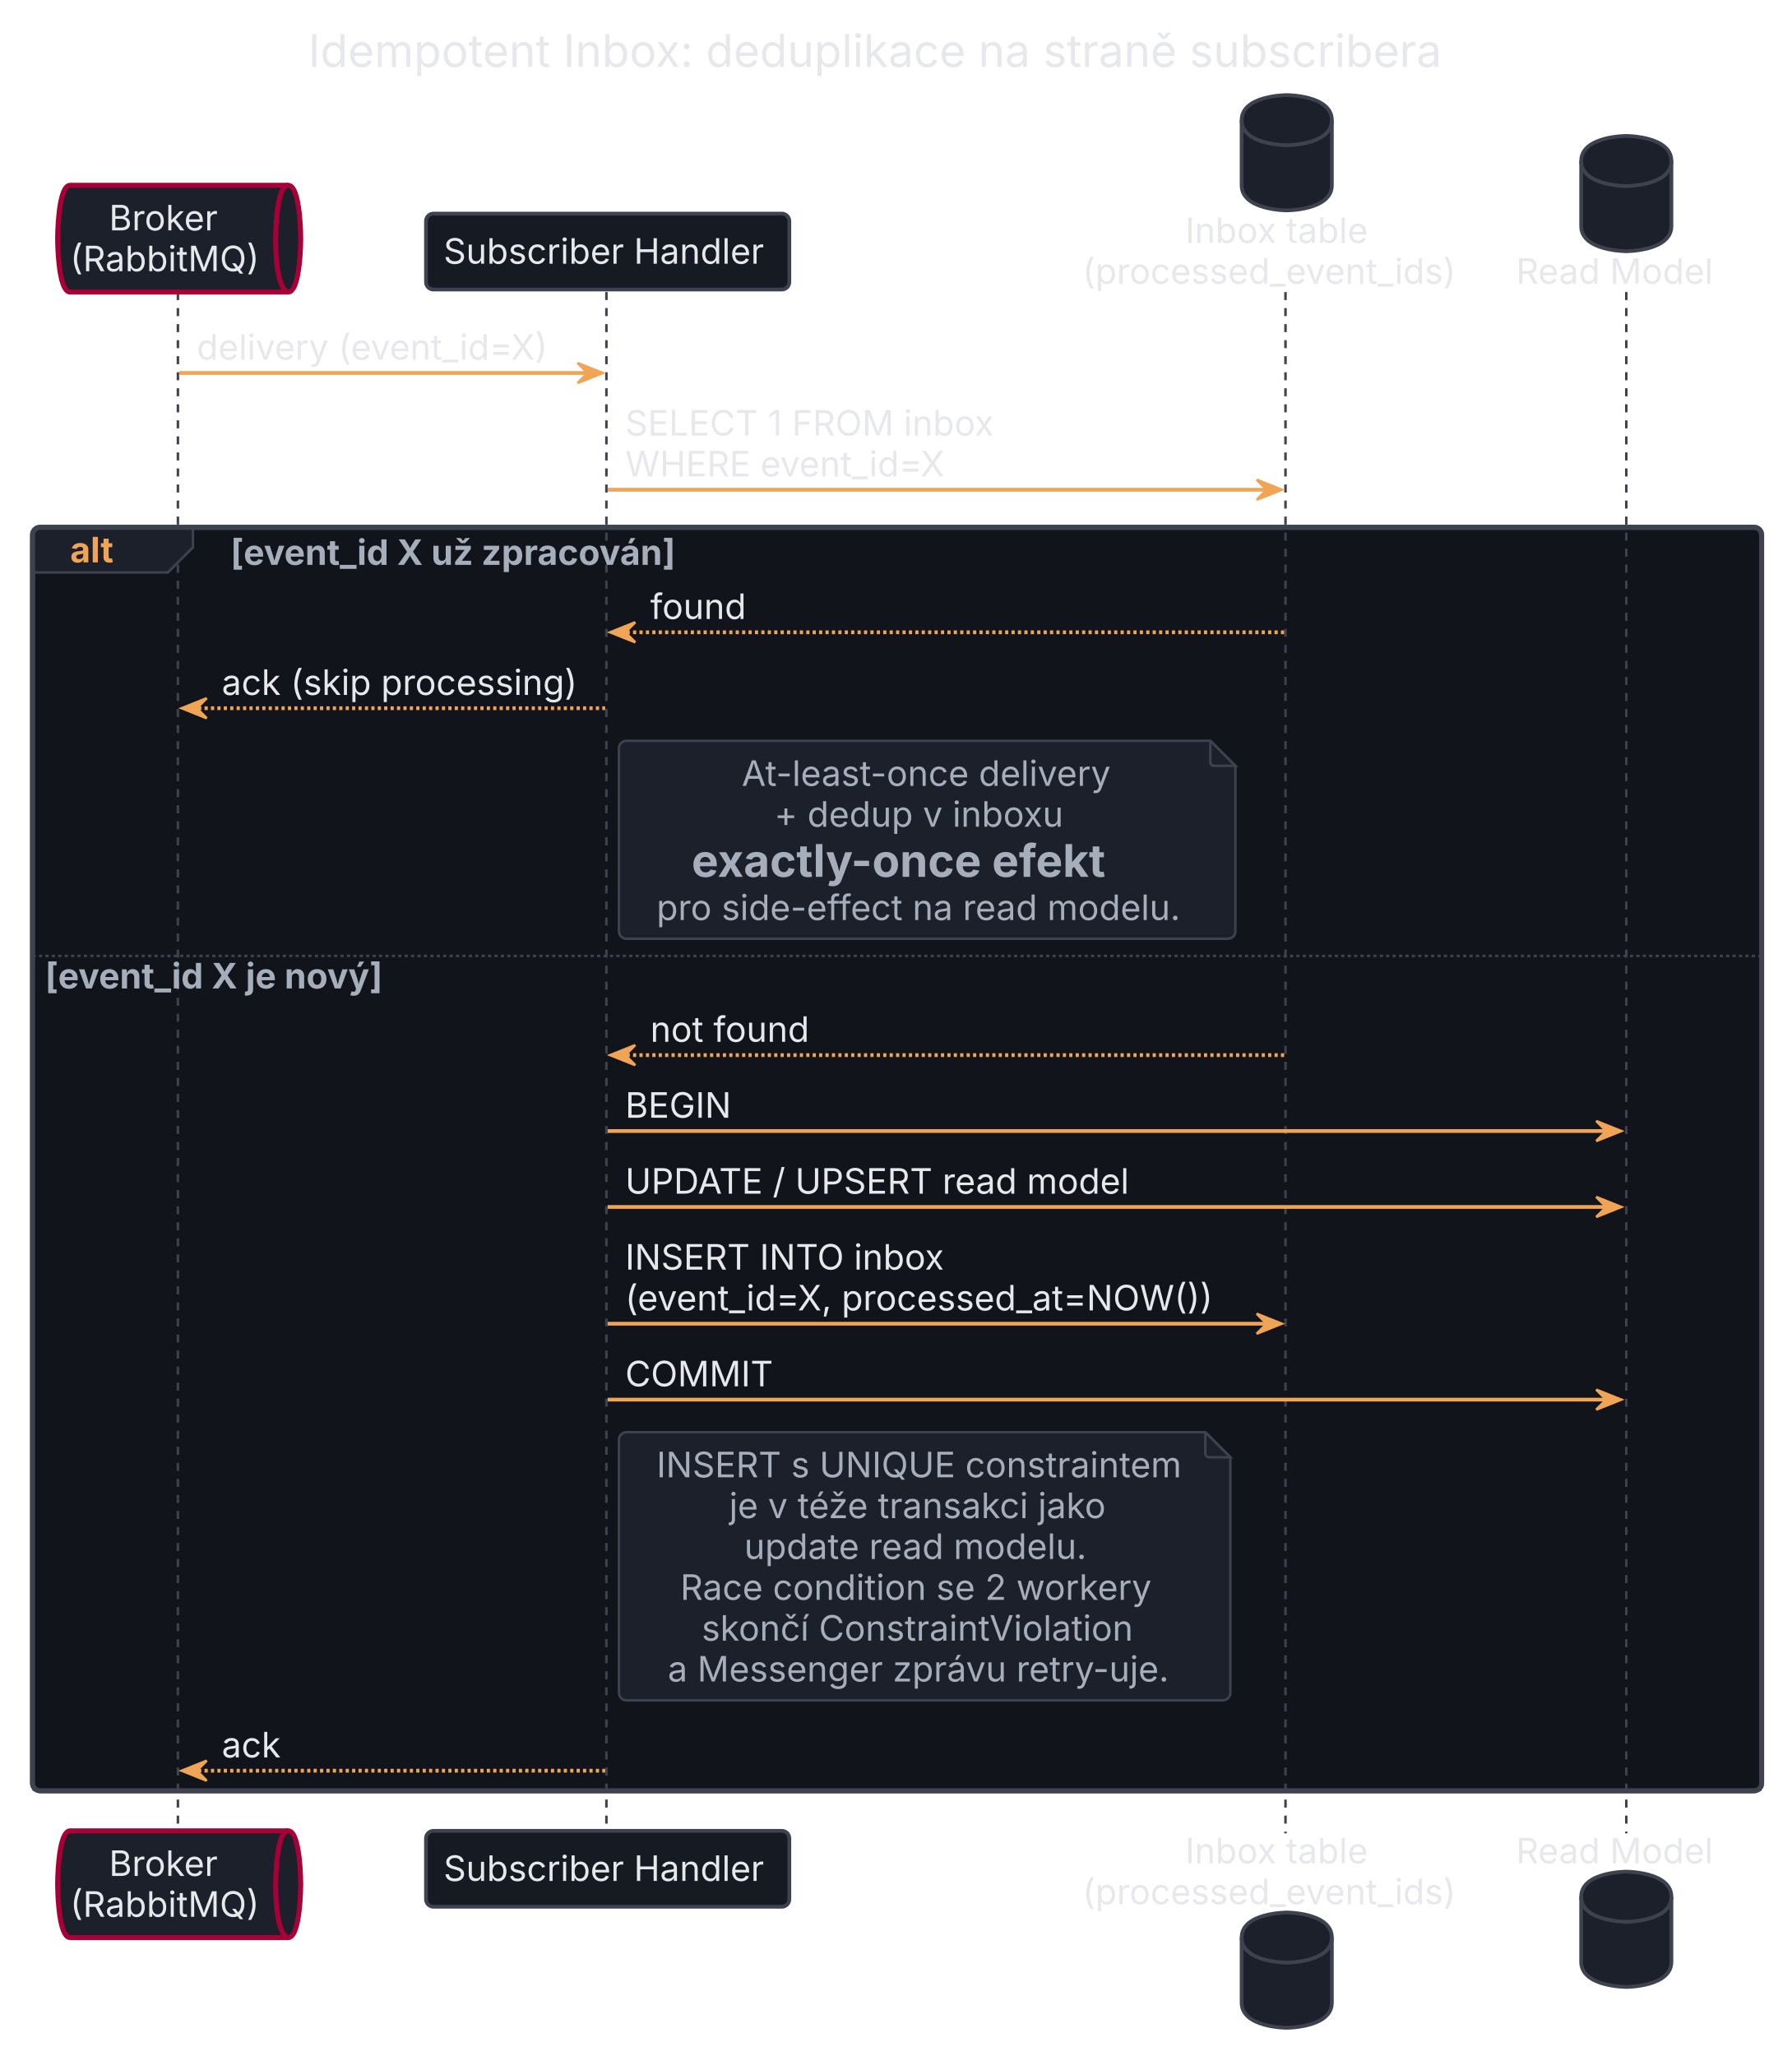
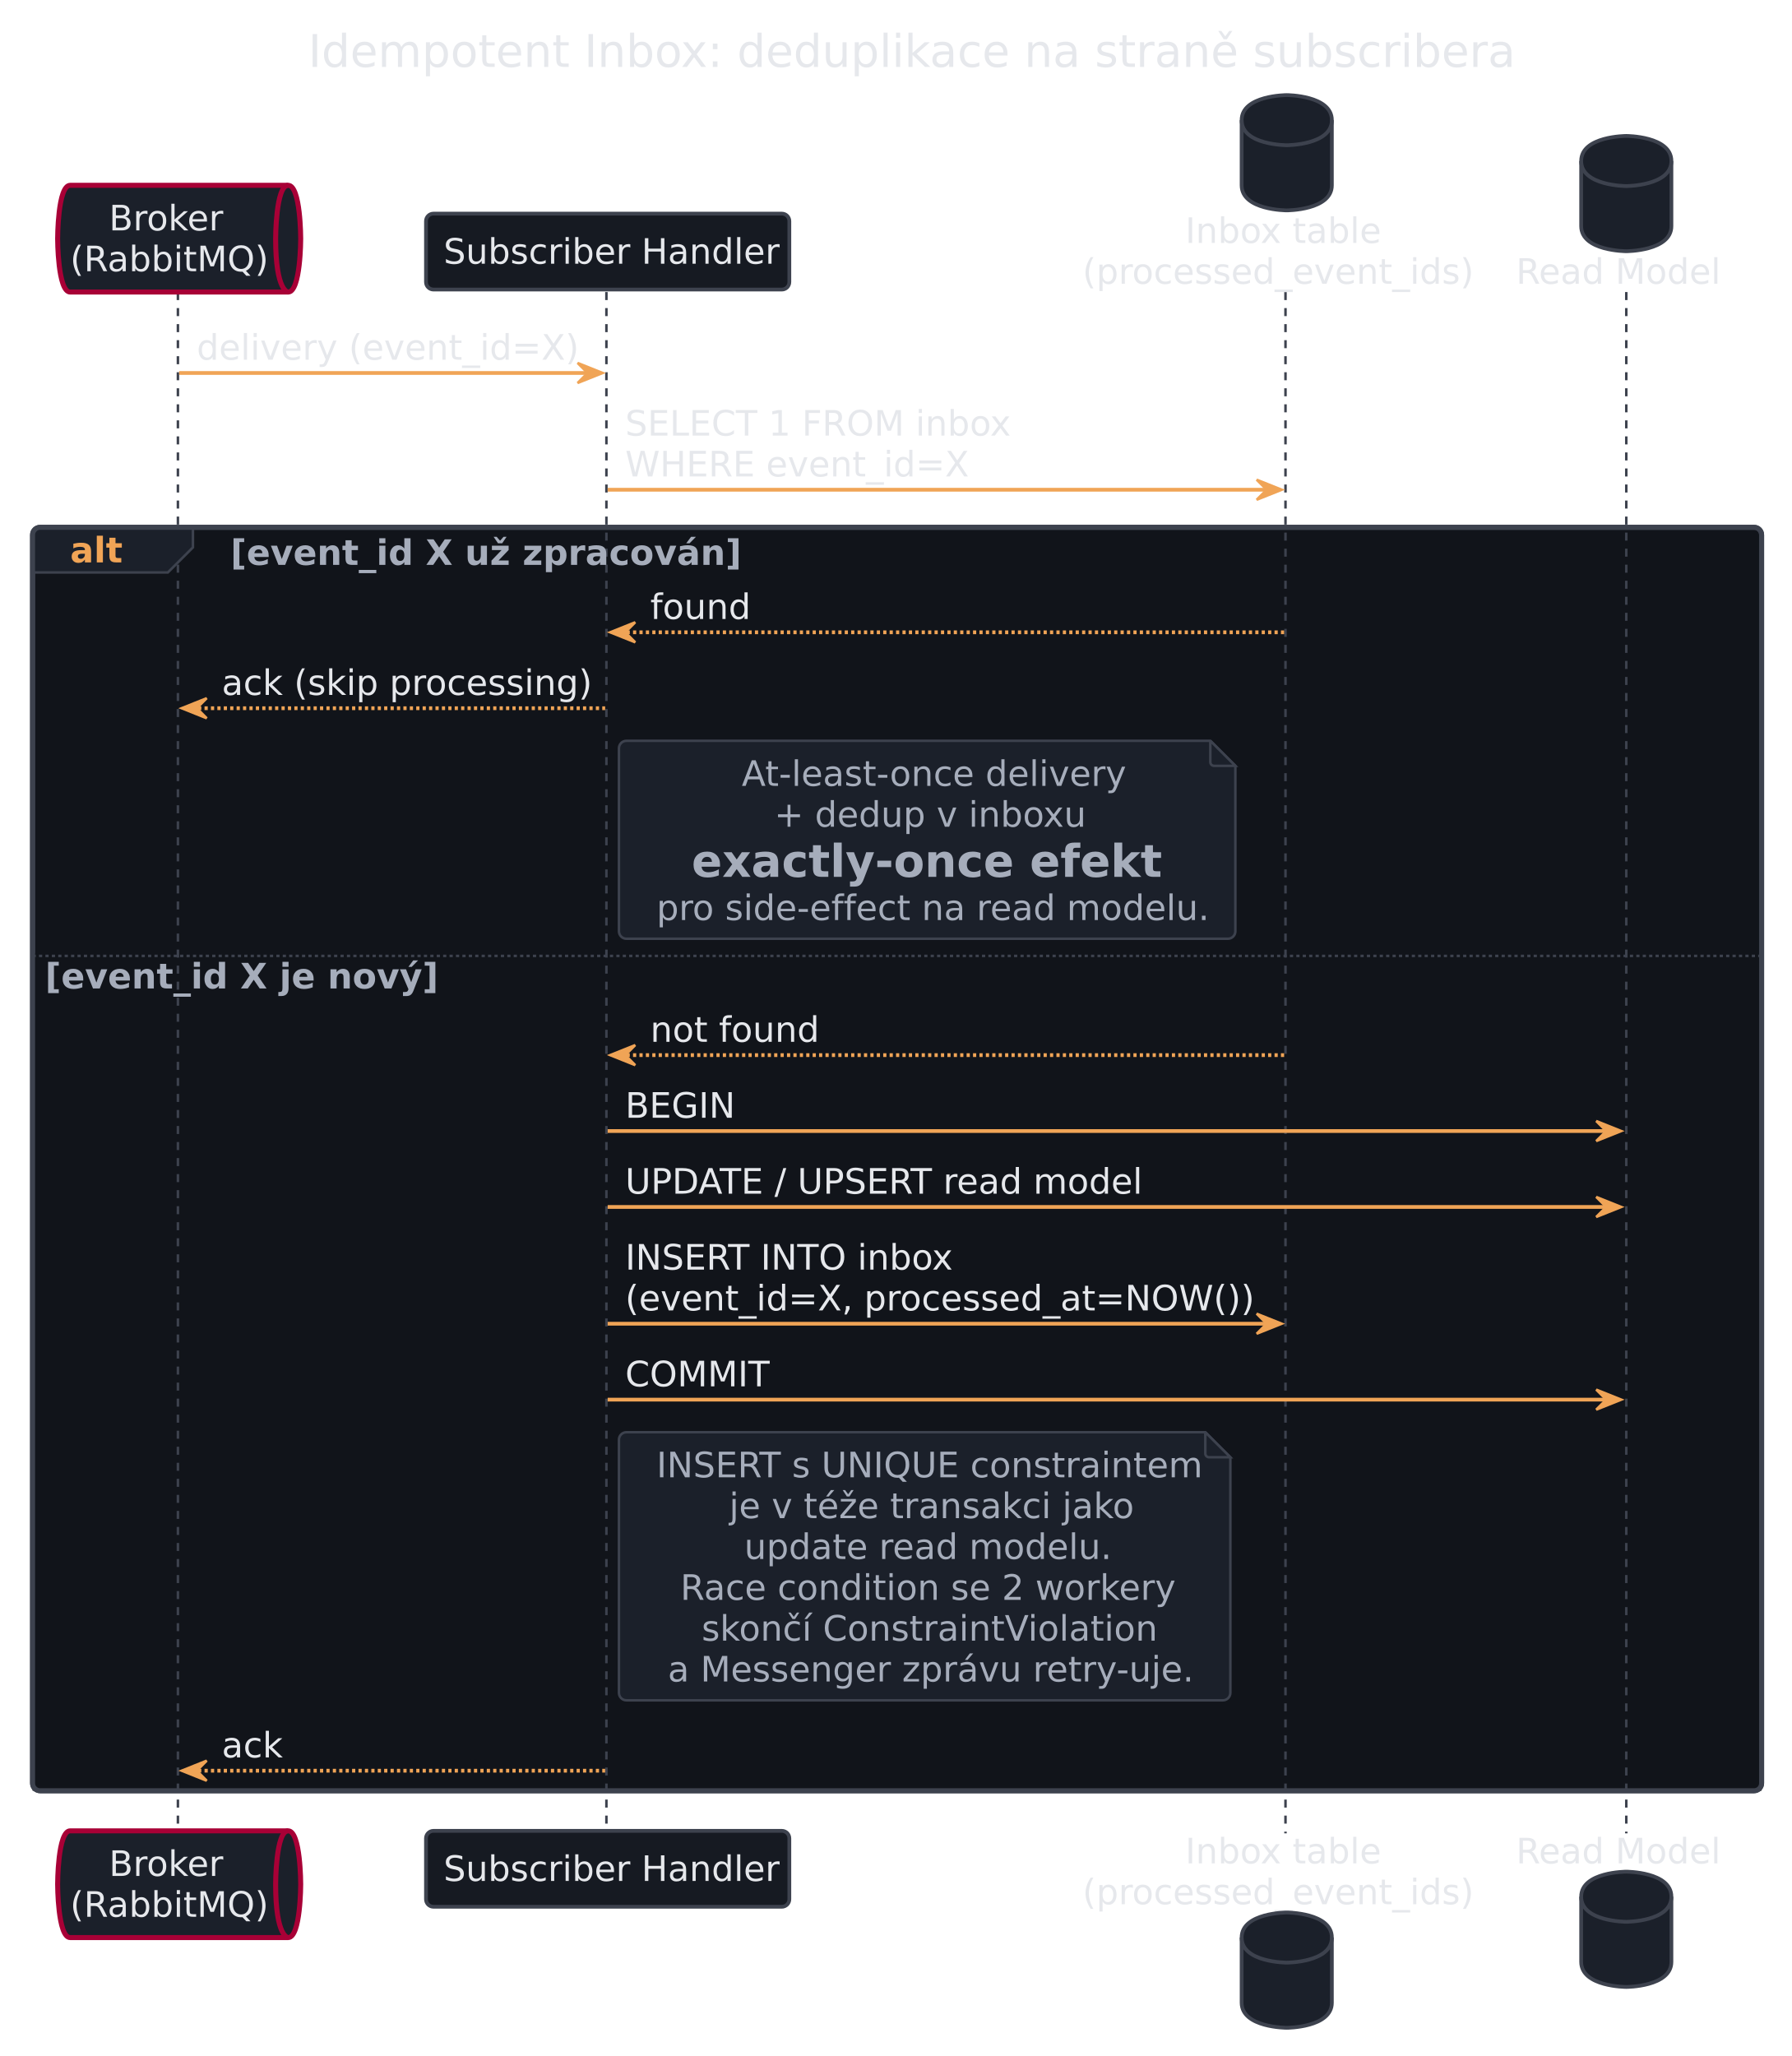
<svg xmlns="http://www.w3.org/2000/svg" contentScriptType="application/ecmascript" contentStyleType="text/css" height="1282.812px" preserveAspectRatio="none" style="width:1117px;height:1282px;background:#11141A;" version="1.1" viewBox="0 0 1117 1282" width="1117.188px" zoomAndPan="magnify">
  <defs />
  <g>
-     <text fill="#E6E8EC" font-family="Inter, ui-sans-serif, system-ui, -apple-system, sans-serif" font-size="28.125" lengthAdjust="spacingAndGlyphs" textLength="734.375" x="192.188" y="41.731">Idempotent Inbox: deduplikace na straně subscribera</text>
+     <text fill="#E6E8EC" font-family="DejaVu Sans" font-size="28.125" lengthAdjust="spacingAndGlyphs" textLength="734.375" x="192.188" y="41.731">Idempotent Inbox: deduplikace na straně subscribera</text>
    <rect fill="#11141A" height="787.793" rx="4.688" ry="4.688" style="stroke: #3D424E; stroke-width: 3.125;" width="1078.125" x="20.312" y="328.809" />
    <rect fill="#11141A" height="522.119" style="stroke: none; stroke-width: 1.562;" width="1078.125" x="20.312" y="594.482" />
    <line style="stroke: #3D424E; stroke-width: 1.562; stroke-dasharray: 5.0,5.0;" x1="110.938" x2="110.938" y1="182.105" y2="1143.164" />
    <line style="stroke: #3D424E; stroke-width: 1.562; stroke-dasharray: 5.0,5.0;" x1="378.125" x2="378.125" y1="182.105" y2="1143.164" />
    <line style="stroke: #3D424E; stroke-width: 1.562; stroke-dasharray: 5.0,5.0;" x1="801.562" x2="801.562" y1="182.105" y2="1143.164" />
    <line style="stroke: #3D424E; stroke-width: 1.562; stroke-dasharray: 5.0,5.0;" x1="1014.062" x2="1014.062" y1="182.105" y2="1143.164" />
    <path d="M43.75,115.552 L179.688,115.552 C187.5,115.552 187.5,148.828 187.5,148.828 C187.5,148.828 187.5,182.105 179.688,182.105 L43.75,182.105 C35.938,182.105 35.938,148.828 35.938,148.828 C35.938,148.828 35.938,115.552 43.75,115.552 " fill="#1B202A" style="stroke: #A80036; stroke-width: 3.125;" />
    <path d="M179.688,115.552 C171.875,115.552 171.875,148.828 171.875,148.828 C171.875,182.105 179.688,182.105 179.688,182.105 " fill="none" style="stroke: #A80036; stroke-width: 3.125;" />
-     <text fill="#E6E8EC" font-family="Inter, ui-sans-serif, system-ui, -apple-system, sans-serif" font-size="21.875" lengthAdjust="spacingAndGlyphs" textLength="71.875" x="67.969" y="143.669">Broker</text>
-     <text fill="#E6E8EC" font-family="Inter, ui-sans-serif, system-ui, -apple-system, sans-serif" font-size="21.875" lengthAdjust="spacingAndGlyphs" textLength="120.312" x="43.75" y="169.133">(RabbitMQ)</text>
+     <text fill="#E6E8EC" font-family="DejaVu Sans" font-size="21.875" lengthAdjust="spacingAndGlyphs" textLength="71.875" x="67.969" y="143.669">Broker</text>
+     <text fill="#E6E8EC" font-family="DejaVu Sans" font-size="21.875" lengthAdjust="spacingAndGlyphs" textLength="120.312" x="43.75" y="169.133">(RabbitMQ)</text>
    <path d="M43.75,1141.602 L179.688,1141.602 C187.5,1141.602 187.5,1174.878 187.5,1174.878 C187.5,1174.878 187.5,1208.154 179.688,1208.154 L43.75,1208.154 C35.938,1208.154 35.938,1174.878 35.938,1174.878 C35.938,1174.878 35.938,1141.602 43.75,1141.602 " fill="#1B202A" style="stroke: #A80036; stroke-width: 3.125;" />
    <path d="M179.688,1141.602 C171.875,1141.602 171.875,1174.878 171.875,1174.878 C171.875,1208.154 179.688,1208.154 179.688,1208.154 " fill="none" style="stroke: #A80036; stroke-width: 3.125;" />
-     <text fill="#E6E8EC" font-family="Inter, ui-sans-serif, system-ui, -apple-system, sans-serif" font-size="21.875" lengthAdjust="spacingAndGlyphs" textLength="71.875" x="67.969" y="1169.719">Broker</text>
-     <text fill="#E6E8EC" font-family="Inter, ui-sans-serif, system-ui, -apple-system, sans-serif" font-size="21.875" lengthAdjust="spacingAndGlyphs" textLength="120.312" x="43.75" y="1195.183">(RabbitMQ)</text>
+     <text fill="#E6E8EC" font-family="DejaVu Sans" font-size="21.875" lengthAdjust="spacingAndGlyphs" textLength="71.875" x="67.969" y="1169.719">Broker</text>
+     <text fill="#E6E8EC" font-family="DejaVu Sans" font-size="21.875" lengthAdjust="spacingAndGlyphs" textLength="120.312" x="43.75" y="1195.183">(RabbitMQ)</text>
    <rect fill="#161A22" height="47.339" rx="4.688" ry="4.688" style="stroke: #3D424E; stroke-width: 2.344;" width="226.562" x="265.625" y="133.203" />
-     <text fill="#E6E8EC" font-family="Inter, ui-sans-serif, system-ui, -apple-system, sans-serif" font-size="21.875" lengthAdjust="spacingAndGlyphs" textLength="204.688" x="276.562" y="164.446">Subscriber Handler</text>
+     <text fill="#E6E8EC" font-family="DejaVu Sans" font-size="21.875" lengthAdjust="spacingAndGlyphs" textLength="204.688" x="276.562" y="164.446">Subscriber Handler</text>
    <rect fill="#161A22" height="47.339" rx="4.688" ry="4.688" style="stroke: #3D424E; stroke-width: 2.344;" width="226.562" x="265.625" y="1141.602" />
-     <text fill="#E6E8EC" font-family="Inter, ui-sans-serif, system-ui, -apple-system, sans-serif" font-size="21.875" lengthAdjust="spacingAndGlyphs" textLength="204.688" x="276.562" y="1172.844">Subscriber Handler</text>
-     <text fill="#E6E8EC" font-family="Inter, ui-sans-serif, system-ui, -apple-system, sans-serif" font-size="21.875" lengthAdjust="spacingAndGlyphs" textLength="117.188" x="739.062" y="151.482">Inbox table</text>
-     <text fill="#E6E8EC" font-family="Inter, ui-sans-serif, system-ui, -apple-system, sans-serif" font-size="21.875" lengthAdjust="spacingAndGlyphs" textLength="245.312" x="675" y="176.946">(processed_event_ids)</text>
+     <text fill="#E6E8EC" font-family="DejaVu Sans" font-size="21.875" lengthAdjust="spacingAndGlyphs" textLength="204.688" x="276.562" y="1172.844">Subscriber Handler</text>
+     <text fill="#E6E8EC" font-family="DejaVu Sans" font-size="21.875" lengthAdjust="spacingAndGlyphs" textLength="117.188" x="739.062" y="151.482">Inbox table</text>
+     <text fill="#E6E8EC" font-family="DejaVu Sans" font-size="21.875" lengthAdjust="spacingAndGlyphs" textLength="245.312" x="675" y="176.946">(processed_event_ids)</text>
    <path d="M774.219,74.927 C774.219,59.302 802.344,59.302 802.344,59.302 C802.344,59.302 830.469,59.302 830.469,74.927 L830.469,115.552 C830.469,131.177 802.344,131.177 802.344,131.177 C802.344,131.177 774.219,131.177 774.219,115.552 L774.219,74.927 " fill="#1B202A" style="stroke: #3D424E; stroke-width: 2.344;" />
    <path d="M774.219,74.927 C774.219,90.552 802.344,90.552 802.344,90.552 C802.344,90.552 830.469,90.552 830.469,74.927 " fill="none" style="stroke: #3D424E; stroke-width: 2.344;" />
-     <text fill="#E6E8EC" font-family="Inter, ui-sans-serif, system-ui, -apple-system, sans-serif" font-size="21.875" lengthAdjust="spacingAndGlyphs" textLength="117.188" x="739.062" y="1161.906">Inbox table</text>
-     <text fill="#E6E8EC" font-family="Inter, ui-sans-serif, system-ui, -apple-system, sans-serif" font-size="21.875" lengthAdjust="spacingAndGlyphs" textLength="245.312" x="675" y="1187.37">(processed_event_ids)</text>
+     <text fill="#E6E8EC" font-family="DejaVu Sans" font-size="21.875" lengthAdjust="spacingAndGlyphs" textLength="117.188" x="739.062" y="1161.906">Inbox table</text>
+     <text fill="#E6E8EC" font-family="DejaVu Sans" font-size="21.875" lengthAdjust="spacingAndGlyphs" textLength="245.312" x="675" y="1187.37">(processed_event_ids)</text>
    <path d="M774.219,1208.154 C774.219,1192.529 802.344,1192.529 802.344,1192.529 C802.344,1192.529 830.469,1192.529 830.469,1208.154 L830.469,1248.779 C830.469,1264.404 802.344,1264.404 802.344,1264.404 C802.344,1264.404 774.219,1264.404 774.219,1248.779 L774.219,1208.154 " fill="#1B202A" style="stroke: #3D424E; stroke-width: 2.344;" />
    <path d="M774.219,1208.154 C774.219,1223.779 802.344,1223.779 802.344,1223.779 C802.344,1223.779 830.469,1223.779 830.469,1208.154 " fill="none" style="stroke: #3D424E; stroke-width: 2.344;" />
-     <text fill="#E6E8EC" font-family="Inter, ui-sans-serif, system-ui, -apple-system, sans-serif" font-size="21.875" lengthAdjust="spacingAndGlyphs" textLength="128.125" x="945.312" y="176.946">Read Model</text>
+     <text fill="#E6E8EC" font-family="DejaVu Sans" font-size="21.875" lengthAdjust="spacingAndGlyphs" textLength="128.125" x="945.312" y="176.946">Read Model</text>
    <path d="M985.938,100.391 C985.938,84.766 1014.062,84.766 1014.062,84.766 C1014.062,84.766 1042.188,84.766 1042.188,100.391 L1042.188,141.016 C1042.188,156.641 1014.062,156.641 1014.062,156.641 C1014.062,156.641 985.938,156.641 985.938,141.016 L985.938,100.391 " fill="#1B202A" style="stroke: #3D424E; stroke-width: 2.344;" />
    <path d="M985.938,100.391 C985.938,116.016 1014.062,116.016 1014.062,116.016 C1014.062,116.016 1042.188,116.016 1042.188,100.391 " fill="none" style="stroke: #3D424E; stroke-width: 2.344;" />
-     <text fill="#E6E8EC" font-family="Inter, ui-sans-serif, system-ui, -apple-system, sans-serif" font-size="21.875" lengthAdjust="spacingAndGlyphs" textLength="128.125" x="945.312" y="1161.906">Read Model</text>
+     <text fill="#E6E8EC" font-family="DejaVu Sans" font-size="21.875" lengthAdjust="spacingAndGlyphs" textLength="128.125" x="945.312" y="1161.906">Read Model</text>
    <path d="M985.938,1182.69 C985.938,1167.065 1014.062,1167.065 1014.062,1167.065 C1014.062,1167.065 1042.188,1167.065 1042.188,1182.69 L1042.188,1223.315 C1042.188,1238.94 1014.062,1238.94 1014.062,1238.94 C1014.062,1238.94 985.938,1238.94 985.938,1223.315 L985.938,1182.69 " fill="#1B202A" style="stroke: #3D424E; stroke-width: 2.344;" />
    <path d="M985.938,1182.69 C985.938,1198.315 1014.062,1198.315 1014.062,1198.315 C1014.062,1198.315 1042.188,1198.315 1042.188,1182.69 " fill="none" style="stroke: #3D424E; stroke-width: 2.344;" />
    <polygon fill="#F0A456" points="360.156,226.318,375.781,232.568,360.156,238.818,366.406,232.568" style="stroke: #F0A456; stroke-width: 1.562;" />
    <line style="stroke: #F0A456; stroke-width: 2.344;" x1="111.719" x2="369.531" y1="232.568" y2="232.568" />
-     <text fill="#E6E8EC" font-family="Inter, ui-sans-serif, system-ui, -apple-system, sans-serif" font-size="21.875" lengthAdjust="spacingAndGlyphs" textLength="226.562" x="122.656" y="224.284">delivery (event_id=X)</text>
+     <text fill="#E6E8EC" font-family="DejaVu Sans" font-size="21.875" lengthAdjust="spacingAndGlyphs" textLength="226.562" x="122.656" y="224.284">delivery (event_id=X)</text>
    <polygon fill="#F0A456" points="783.594,299.121,799.219,305.371,783.594,311.621,789.844,305.371" style="stroke: #F0A456; stroke-width: 1.562;" />
    <line style="stroke: #F0A456; stroke-width: 2.344;" x1="378.906" x2="792.969" y1="305.371" y2="305.371" />
-     <text fill="#E6E8EC" font-family="Inter, ui-sans-serif, system-ui, -apple-system, sans-serif" font-size="21.875" lengthAdjust="spacingAndGlyphs" textLength="237.5" x="389.844" y="271.623">SELECT 1 FROM inbox</text>
-     <text fill="#E6E8EC" font-family="Inter, ui-sans-serif, system-ui, -apple-system, sans-serif" font-size="21.875" lengthAdjust="spacingAndGlyphs" textLength="209.375" x="389.844" y="297.087">WHERE event_id=X</text>
+     <text fill="#E6E8EC" font-family="DejaVu Sans" font-size="21.875" lengthAdjust="spacingAndGlyphs" textLength="237.5" x="389.844" y="271.623">SELECT 1 FROM inbox</text>
+     <text fill="#E6E8EC" font-family="DejaVu Sans" font-size="21.875" lengthAdjust="spacingAndGlyphs" textLength="209.375" x="389.844" y="297.087">WHERE event_id=X</text>
    <path d="M25,328.809 L120.312,328.809 L120.312,341.309 L104.688,356.934 L20.312,356.934 L20.312,333.496 " fill="#1B202A" style="stroke: #3D424E; stroke-width: 1.562;" />
    <rect fill="none" height="787.793" rx="4.688" ry="4.688" style="stroke: #3D424E; stroke-width: 3.125;" width="1078.125" x="20.312" y="328.809" />
-     <text fill="#F0A456" font-family="Inter, ui-sans-serif, system-ui, -apple-system, sans-serif" font-size="21.875" font-weight="bold" lengthAdjust="spacingAndGlyphs" textLength="29.688" x="43.75" y="350.676">alt</text>
-     <text fill="#A6ADBB" font-family="Inter, ui-sans-serif, system-ui, -apple-system, sans-serif" font-size="21.875" font-weight="bold" lengthAdjust="spacingAndGlyphs" textLength="318.75" x="143.75" y="352.238">[event_id X už zpracován]</text>
+     <text fill="#F0A456" font-family="DejaVu Sans" font-size="21.875" font-weight="bold" lengthAdjust="spacingAndGlyphs" textLength="29.688" x="43.75" y="350.676">alt</text>
+     <text fill="#A6ADBB" font-family="DejaVu Sans" font-size="21.875" font-weight="bold" lengthAdjust="spacingAndGlyphs" textLength="318.75" x="143.75" y="352.238">[event_id X už zpracován]</text>
    <polygon fill="#F0A456" points="396.094,388.013,380.469,394.263,396.094,400.513,389.844,394.263" style="stroke: #F0A456; stroke-width: 1.562;" />
    <line style="stroke: #F0A456; stroke-width: 2.344; stroke-dasharray: 2.0,2.0;" x1="386.719" x2="800.781" y1="394.263" y2="394.263" />
-     <text fill="#E6E8EC" font-family="Inter, ui-sans-serif, system-ui, -apple-system, sans-serif" font-size="21.875" lengthAdjust="spacingAndGlyphs" textLength="62.5" x="405.469" y="385.979">found</text>
+     <text fill="#E6E8EC" font-family="DejaVu Sans" font-size="21.875" lengthAdjust="spacingAndGlyphs" textLength="62.5" x="405.469" y="385.979">found</text>
    <polygon fill="#F0A456" points="128.906,435.352,113.281,441.602,128.906,447.852,122.656,441.602" style="stroke: #F0A456; stroke-width: 1.562;" />
    <line style="stroke: #F0A456; stroke-width: 2.344; stroke-dasharray: 2.0,2.0;" x1="119.531" x2="377.344" y1="441.602" y2="441.602" />
-     <text fill="#E6E8EC" font-family="Inter, ui-sans-serif, system-ui, -apple-system, sans-serif" font-size="21.875" lengthAdjust="spacingAndGlyphs" textLength="229.688" x="138.281" y="433.318">ack (skip processing)</text>
+     <text fill="#E6E8EC" font-family="DejaVu Sans" font-size="21.875" lengthAdjust="spacingAndGlyphs" textLength="229.688" x="138.281" y="433.318">ack (skip processing)</text>
    <path d="M385.938,466.602 L385.938,580.664 A4.688,4.688 0 0 0 390.625,585.352 L765.625,585.352 A4.688,4.688 0 0 0 770.312,580.664 L770.312,477.539 L754.688,461.914 L390.625,461.914 A4.688,4.688 0 0 0 385.938,466.602 " fill="#1B202A" style="stroke: #3D424E; stroke-width: 1.562;" />
    <path d="M754.688,461.914 L754.688,475.195 A2.344,2.344 0 0 0 757.031,477.539 L770.312,477.539 L754.688,461.914 " fill="#1B202A" style="stroke: #3D424E; stroke-width: 1.562;" />
-     <text fill="#A6ADBB" font-family="Inter, ui-sans-serif, system-ui, -apple-system, sans-serif" font-size="21.875" lengthAdjust="spacingAndGlyphs" textLength="231.25" x="462.5" y="490.031">At-least-once delivery</text>
-     <text fill="#A6ADBB" font-family="Inter, ui-sans-serif, system-ui, -apple-system, sans-serif" font-size="21.875" lengthAdjust="spacingAndGlyphs" textLength="190.625" x="482.812" y="515.495">+ dedup v inboxu</text>
-     <text fill="#A6ADBB" font-family="Inter, ui-sans-serif, system-ui, -apple-system, sans-serif" font-size="28.125" font-weight="bold" lengthAdjust="spacingAndGlyphs" textLength="293.75" x="431.25" y="546.761">exactly-once efekt</text>
-     <text fill="#A6ADBB" font-family="Inter, ui-sans-serif, system-ui, -apple-system, sans-serif" font-size="21.875" lengthAdjust="spacingAndGlyphs" textLength="337.5" x="409.375" y="573.698">pro side-effect na read modelu.</text>
+     <text fill="#A6ADBB" font-family="DejaVu Sans" font-size="21.875" lengthAdjust="spacingAndGlyphs" textLength="231.25" x="462.5" y="490.031">At-least-once delivery</text>
+     <text fill="#A6ADBB" font-family="DejaVu Sans" font-size="21.875" lengthAdjust="spacingAndGlyphs" textLength="190.625" x="482.812" y="515.495">+ dedup v inboxu</text>
+     <text fill="#A6ADBB" font-family="DejaVu Sans" font-size="28.125" font-weight="bold" lengthAdjust="spacingAndGlyphs" textLength="293.75" x="431.25" y="546.761">exactly-once efekt</text>
+     <text fill="#A6ADBB" font-family="DejaVu Sans" font-size="21.875" lengthAdjust="spacingAndGlyphs" textLength="337.5" x="409.375" y="573.698">pro side-effect na read modelu.</text>
    <line style="stroke: #3D424E; stroke-width: 1.562; stroke-dasharray: 2.0,2.0;" x1="20.312" x2="1098.438" y1="596.045" y2="596.045" />
-     <text fill="#A6ADBB" font-family="Inter, ui-sans-serif, system-ui, -apple-system, sans-serif" font-size="21.875" font-weight="bold" lengthAdjust="spacingAndGlyphs" textLength="242.188" x="28.125" y="616.35">[event_id X je nový]</text>
+     <text fill="#A6ADBB" font-family="DejaVu Sans" font-size="21.875" font-weight="bold" lengthAdjust="spacingAndGlyphs" textLength="242.188" x="28.125" y="616.35">[event_id X je nový]</text>
    <polygon fill="#F0A456" points="396.094,651.66,380.469,657.91,396.094,664.16,389.844,657.91" style="stroke: #F0A456; stroke-width: 1.562;" />
    <line style="stroke: #F0A456; stroke-width: 2.344; stroke-dasharray: 2.0,2.0;" x1="386.719" x2="800.781" y1="657.91" y2="657.91" />
-     <text fill="#E6E8EC" font-family="Inter, ui-sans-serif, system-ui, -apple-system, sans-serif" font-size="21.875" lengthAdjust="spacingAndGlyphs" textLength="104.688" x="405.469" y="649.626">not found</text>
+     <text fill="#E6E8EC" font-family="DejaVu Sans" font-size="21.875" lengthAdjust="spacingAndGlyphs" textLength="104.688" x="405.469" y="649.626">not found</text>
    <polygon fill="#F0A456" points="995.312,698.999,1010.938,705.249,995.312,711.499,1001.562,705.249" style="stroke: #F0A456; stroke-width: 1.562;" />
    <line style="stroke: #F0A456; stroke-width: 2.344;" x1="378.906" x2="1004.688" y1="705.249" y2="705.249" />
-     <text fill="#E6E8EC" font-family="Inter, ui-sans-serif, system-ui, -apple-system, sans-serif" font-size="21.875" lengthAdjust="spacingAndGlyphs" textLength="67.188" x="389.844" y="696.965">BEGIN</text>
+     <text fill="#E6E8EC" font-family="DejaVu Sans" font-size="21.875" lengthAdjust="spacingAndGlyphs" textLength="67.188" x="389.844" y="696.965">BEGIN</text>
    <polygon fill="#F0A456" points="995.312,746.338,1010.938,752.588,995.312,758.838,1001.562,752.588" style="stroke: #F0A456; stroke-width: 1.562;" />
    <line style="stroke: #F0A456; stroke-width: 2.344;" x1="378.906" x2="1004.688" y1="752.588" y2="752.588" />
-     <text fill="#E6E8EC" font-family="Inter, ui-sans-serif, system-ui, -apple-system, sans-serif" font-size="21.875" lengthAdjust="spacingAndGlyphs" textLength="325" x="389.844" y="744.304">UPDATE / UPSERT read model</text>
+     <text fill="#E6E8EC" font-family="DejaVu Sans" font-size="21.875" lengthAdjust="spacingAndGlyphs" textLength="325" x="389.844" y="744.304">UPDATE / UPSERT read model</text>
    <polygon fill="#F0A456" points="783.594,819.141,799.219,825.391,783.594,831.641,789.844,825.391" style="stroke: #F0A456; stroke-width: 1.562;" />
    <line style="stroke: #F0A456; stroke-width: 2.344;" x1="378.906" x2="792.969" y1="825.391" y2="825.391" />
-     <text fill="#E6E8EC" font-family="Inter, ui-sans-serif, system-ui, -apple-system, sans-serif" font-size="21.875" lengthAdjust="spacingAndGlyphs" textLength="200" x="389.844" y="791.643">INSERT INTO inbox</text>
-     <text fill="#E6E8EC" font-family="Inter, ui-sans-serif, system-ui, -apple-system, sans-serif" font-size="21.875" lengthAdjust="spacingAndGlyphs" textLength="385.938" x="389.844" y="817.107">(event_id=X, processed_at=NOW())</text>
+     <text fill="#E6E8EC" font-family="DejaVu Sans" font-size="21.875" lengthAdjust="spacingAndGlyphs" textLength="200" x="389.844" y="791.643">INSERT INTO inbox</text>
+     <text fill="#E6E8EC" font-family="DejaVu Sans" font-size="21.875" lengthAdjust="spacingAndGlyphs" textLength="385.938" x="389.844" y="817.107">(event_id=X, processed_at=NOW())</text>
    <polygon fill="#F0A456" points="995.312,866.48,1010.938,872.73,995.312,878.98,1001.562,872.73" style="stroke: #F0A456; stroke-width: 1.562;" />
    <line style="stroke: #F0A456; stroke-width: 2.344;" x1="378.906" x2="1004.688" y1="872.73" y2="872.73" />
-     <text fill="#E6E8EC" font-family="Inter, ui-sans-serif, system-ui, -apple-system, sans-serif" font-size="21.875" lengthAdjust="spacingAndGlyphs" textLength="89.062" x="389.844" y="864.446">COMMIT</text>
+     <text fill="#E6E8EC" font-family="DejaVu Sans" font-size="21.875" lengthAdjust="spacingAndGlyphs" textLength="89.062" x="389.844" y="864.446">COMMIT</text>
    <path d="M385.938,897.73 L385.938,1055.542 A4.688,4.688 0 0 0 390.625,1060.229 L762.5,1060.229 A4.688,4.688 0 0 0 767.188,1055.542 L767.188,908.667 L751.562,893.042 L390.625,893.042 A4.688,4.688 0 0 0 385.938,897.73 " fill="#1B202A" style="stroke: #3D424E; stroke-width: 1.562;" />
    <path d="M751.562,893.042 L751.562,906.323 A2.344,2.344 0 0 0 753.906,908.667 L767.188,908.667 L751.562,893.042 " fill="#1B202A" style="stroke: #3D424E; stroke-width: 1.562;" />
-     <text fill="#A6ADBB" font-family="Inter, ui-sans-serif, system-ui, -apple-system, sans-serif" font-size="21.875" lengthAdjust="spacingAndGlyphs" textLength="334.375" x="409.375" y="921.159">INSERT s UNIQUE constraintem</text>
-     <text fill="#A6ADBB" font-family="Inter, ui-sans-serif, system-ui, -apple-system, sans-serif" font-size="21.875" lengthAdjust="spacingAndGlyphs" textLength="243.75" x="454.688" y="946.623">je v téže transakci jako</text>
-     <text fill="#A6ADBB" font-family="Inter, ui-sans-serif, system-ui, -apple-system, sans-serif" font-size="21.875" lengthAdjust="spacingAndGlyphs" textLength="225" x="464.062" y="972.087">update read modelu.</text>
-     <text fill="#A6ADBB" font-family="Inter, ui-sans-serif, system-ui, -apple-system, sans-serif" font-size="21.875" lengthAdjust="spacingAndGlyphs" textLength="304.688" x="424.219" y="997.551">Race condition se 2 workery</text>
-     <text fill="#A6ADBB" font-family="Inter, ui-sans-serif, system-ui, -apple-system, sans-serif" font-size="21.875" lengthAdjust="spacingAndGlyphs" textLength="278.125" x="437.5" y="1023.015">skončí ConstraintViolation</text>
-     <text fill="#A6ADBB" font-family="Inter, ui-sans-serif, system-ui, -apple-system, sans-serif" font-size="21.875" lengthAdjust="spacingAndGlyphs" textLength="320.312" x="416.406" y="1048.479">a Messenger zprávu retry-uje.</text>
+     <text fill="#A6ADBB" font-family="DejaVu Sans" font-size="21.875" lengthAdjust="spacingAndGlyphs" textLength="334.375" x="409.375" y="921.159">INSERT s UNIQUE constraintem</text>
+     <text fill="#A6ADBB" font-family="DejaVu Sans" font-size="21.875" lengthAdjust="spacingAndGlyphs" textLength="243.75" x="454.688" y="946.623">je v téže transakci jako</text>
+     <text fill="#A6ADBB" font-family="DejaVu Sans" font-size="21.875" lengthAdjust="spacingAndGlyphs" textLength="225" x="464.062" y="972.087">update read modelu.</text>
+     <text fill="#A6ADBB" font-family="DejaVu Sans" font-size="21.875" lengthAdjust="spacingAndGlyphs" textLength="304.688" x="424.219" y="997.551">Race condition se 2 workery</text>
+     <text fill="#A6ADBB" font-family="DejaVu Sans" font-size="21.875" lengthAdjust="spacingAndGlyphs" textLength="278.125" x="437.5" y="1023.015">skončí ConstraintViolation</text>
+     <text fill="#A6ADBB" font-family="DejaVu Sans" font-size="21.875" lengthAdjust="spacingAndGlyphs" textLength="320.312" x="416.406" y="1048.479">a Messenger zprávu retry-uje.</text>
    <polygon fill="#F0A456" points="128.906,1097.852,113.281,1104.102,128.906,1110.352,122.656,1104.102" style="stroke: #F0A456; stroke-width: 1.562;" />
    <line style="stroke: #F0A456; stroke-width: 2.344; stroke-dasharray: 2.0,2.0;" x1="119.531" x2="377.344" y1="1104.102" y2="1104.102" />
-     <text fill="#E6E8EC" font-family="Inter, ui-sans-serif, system-ui, -apple-system, sans-serif" font-size="21.875" lengthAdjust="spacingAndGlyphs" textLength="37.5" x="138.281" y="1095.818">ack</text>
+     <text fill="#E6E8EC" font-family="DejaVu Sans" font-size="21.875" lengthAdjust="spacingAndGlyphs" textLength="37.5" x="138.281" y="1095.818">ack</text>
  </g>
</svg>
